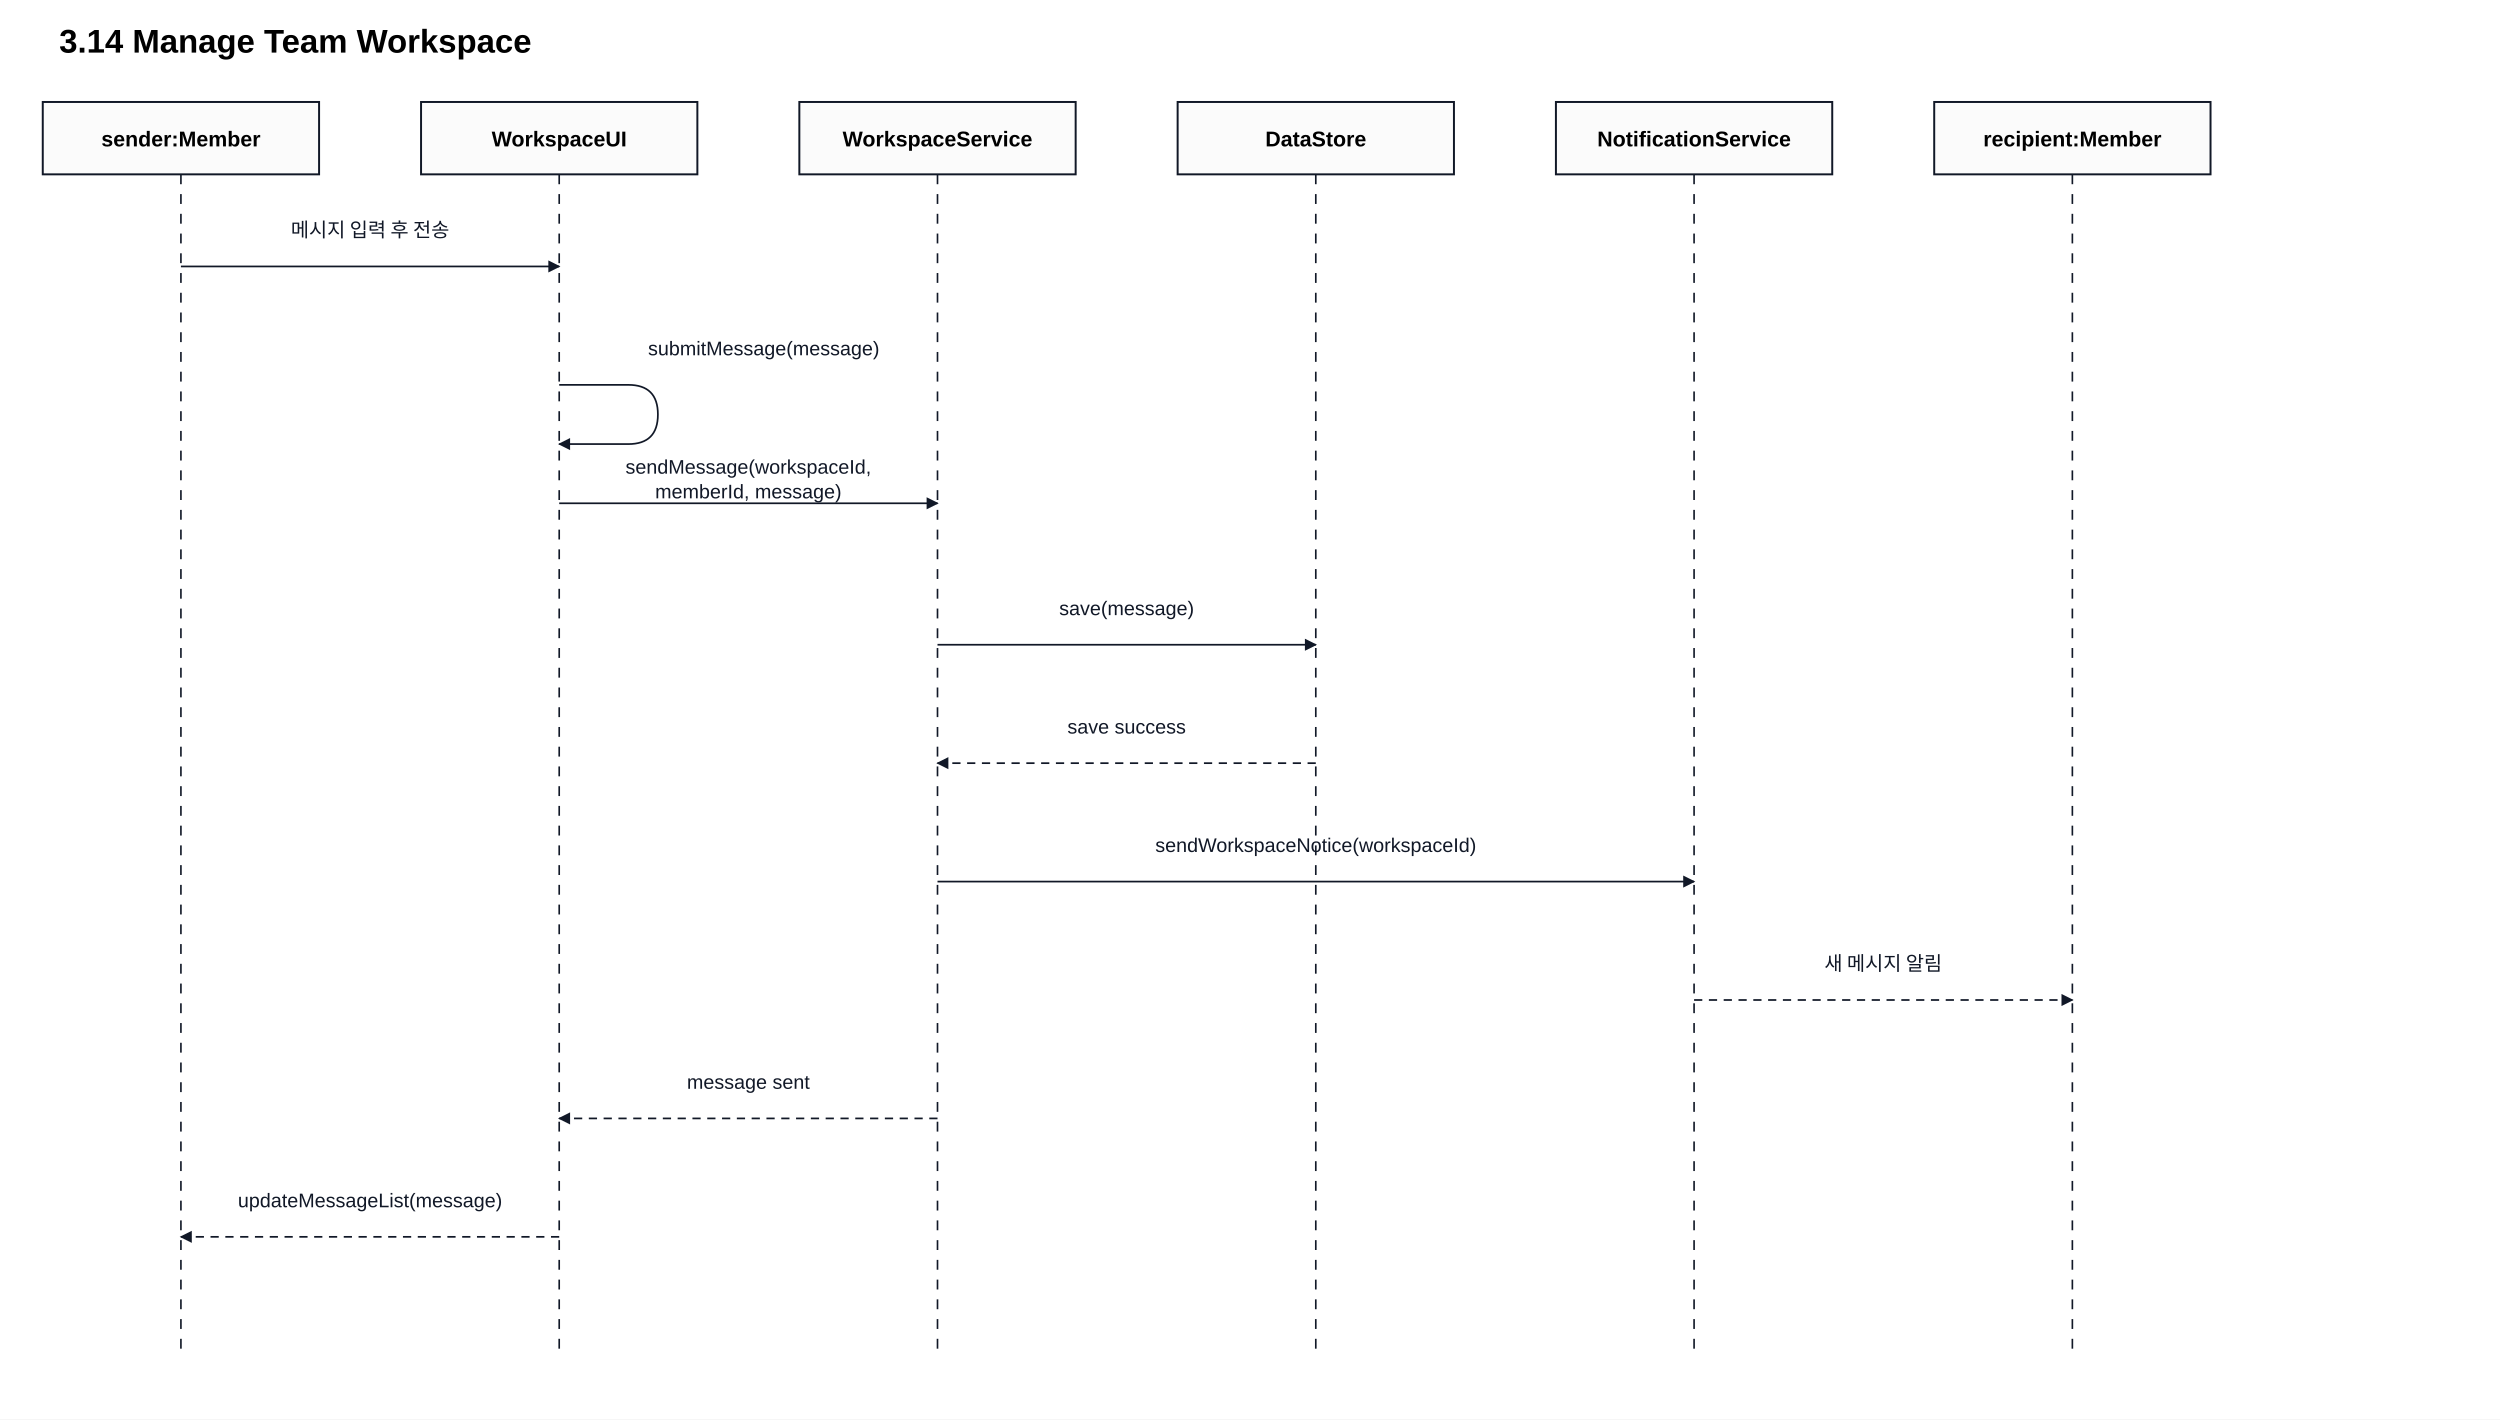
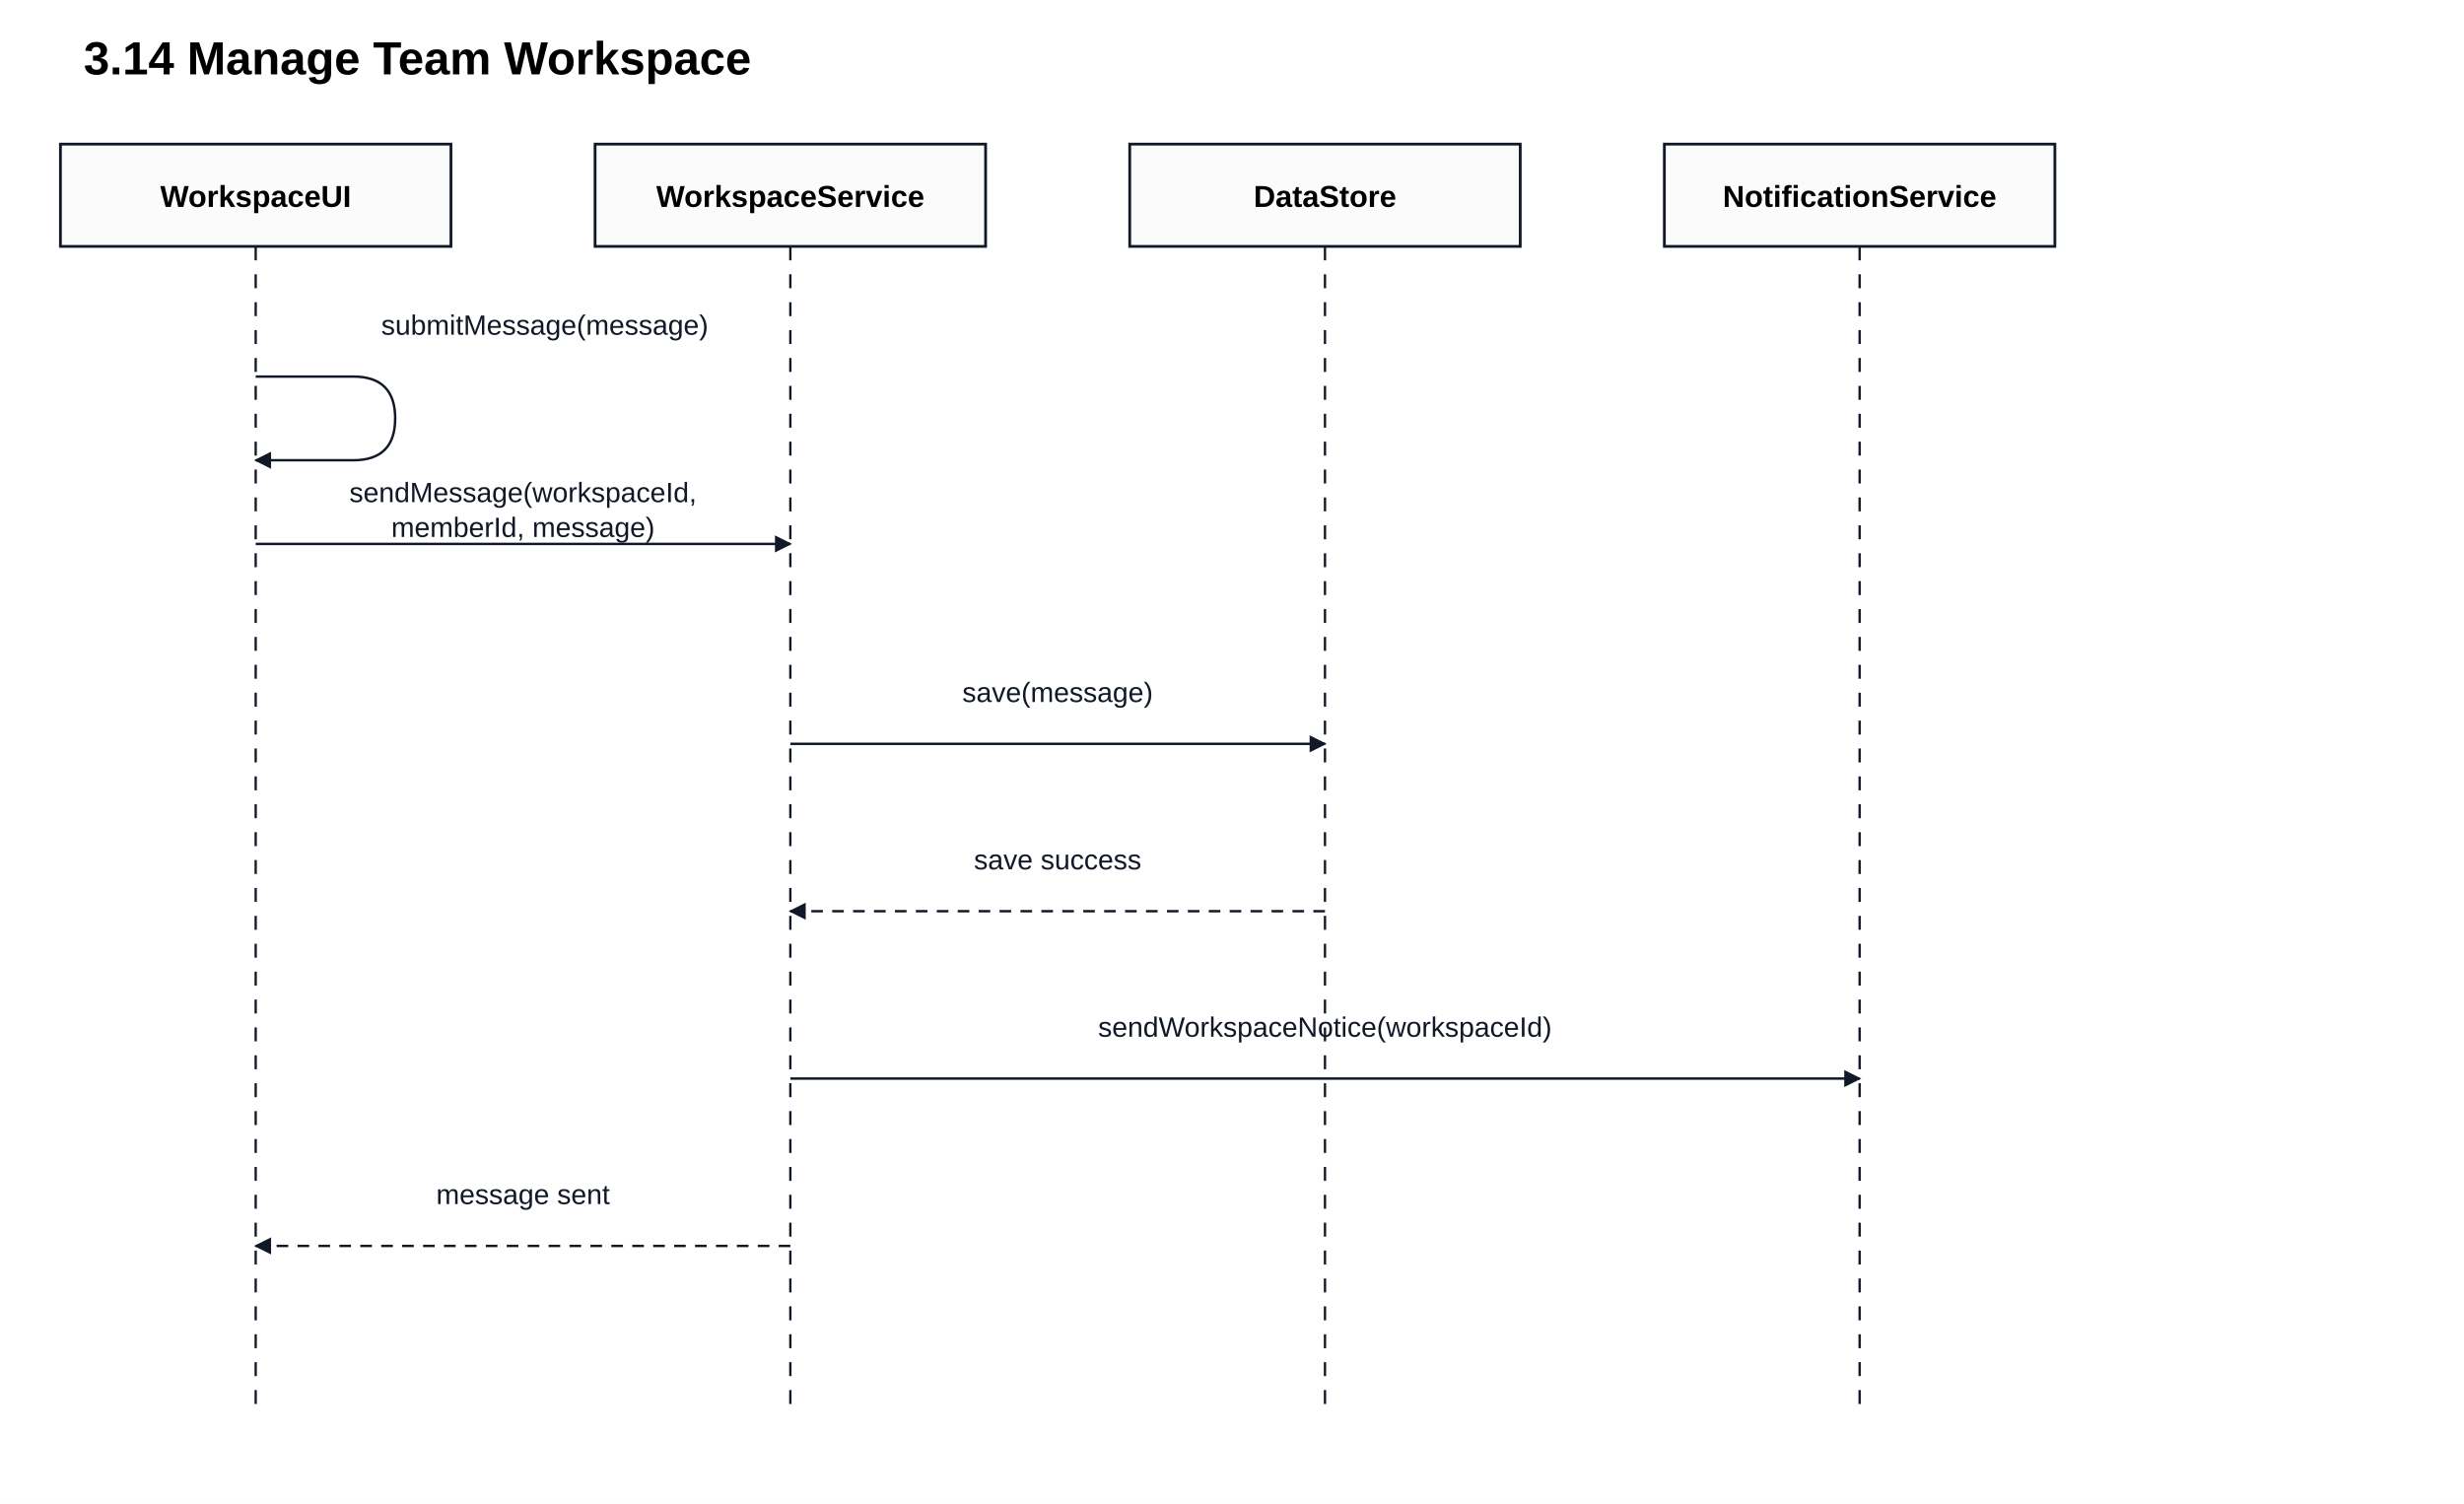
- <svg xmlns="http://www.w3.org/2000/svg" width="1520" height="863" viewBox="0 0 1520 863">
+ <svg xmlns="http://www.w3.org/2000/svg" width="1060" height="647" viewBox="0 0 1060 647">
  <defs>
    <marker id="arrow" viewBox="0 0 10 10" refX="9" refY="5" markerWidth="7" markerHeight="7" orient="auto">
      <path d="M0 0 L10 5 L0 10 z" fill="#111827" />
    </marker>
    <marker id="hollowArrow" viewBox="0 0 10 10" refX="9" refY="5" markerWidth="7" markerHeight="7" orient="auto">
      <path d="M0 0 L10 5 L0 10 z" fill="#fbfbfb" stroke="#111827" />
    </marker>
    <marker id="diamond" viewBox="0 0 16 10" refX="1" refY="5" markerWidth="11" markerHeight="9" orient="auto">
      <path d="M1 5 L8 1 L15 5 L8 9 z" fill="#111827" stroke="#111827" />
    </marker>
  </defs>
  <rect width="100%" height="100%" fill="#ffffff" />
  <text x="36" y="32" font-family="Arial, sans-serif" font-size="20" font-weight="700">3.14 Manage Team Workspace</text>
  <rect x="26" y="62" width="168" height="44" fill="#fbfbfb" stroke="#111827" stroke-width="1.2" />
-   <text x="110" y="89" text-anchor="middle" font-family="Arial, sans-serif" font-size="13" font-weight="700">sender:Member</text>
-   <line x1="110" y1="106" x2="110" y2="823" stroke="#111827" stroke-width="1" stroke-dasharray="6 6" />
+   <text x="110" y="89" text-anchor="middle" font-family="Arial, sans-serif" font-size="13" font-weight="700">WorkspaceUI</text>
+   <line x1="110" y1="106" x2="110" y2="607" stroke="#111827" stroke-width="1" stroke-dasharray="6 6" />
  <rect x="256" y="62" width="168" height="44" fill="#fbfbfb" stroke="#111827" stroke-width="1.2" />
-   <text x="340" y="89" text-anchor="middle" font-family="Arial, sans-serif" font-size="13" font-weight="700">WorkspaceUI</text>
-   <line x1="340" y1="106" x2="340" y2="823" stroke="#111827" stroke-width="1" stroke-dasharray="6 6" />
+   <text x="340" y="89" text-anchor="middle" font-family="Arial, sans-serif" font-size="13" font-weight="700">WorkspaceService</text>
+   <line x1="340" y1="106" x2="340" y2="607" stroke="#111827" stroke-width="1" stroke-dasharray="6 6" />
  <rect x="486" y="62" width="168" height="44" fill="#fbfbfb" stroke="#111827" stroke-width="1.2" />
-   <text x="570" y="89" text-anchor="middle" font-family="Arial, sans-serif" font-size="13" font-weight="700">WorkspaceService</text>
-   <line x1="570" y1="106" x2="570" y2="823" stroke="#111827" stroke-width="1" stroke-dasharray="6 6" />
+   <text x="570" y="89" text-anchor="middle" font-family="Arial, sans-serif" font-size="13" font-weight="700">DataStore</text>
+   <line x1="570" y1="106" x2="570" y2="607" stroke="#111827" stroke-width="1" stroke-dasharray="6 6" />
  <rect x="716" y="62" width="168" height="44" fill="#fbfbfb" stroke="#111827" stroke-width="1.2" />
-   <text x="800" y="89" text-anchor="middle" font-family="Arial, sans-serif" font-size="13" font-weight="700">DataStore</text>
-   <line x1="800" y1="106" x2="800" y2="823" stroke="#111827" stroke-width="1" stroke-dasharray="6 6" />
-   <rect x="946" y="62" width="168" height="44" fill="#fbfbfb" stroke="#111827" stroke-width="1.2" />
-   <text x="1030" y="89" text-anchor="middle" font-family="Arial, sans-serif" font-size="13" font-weight="700">NotificationService</text>
-   <line x1="1030" y1="106" x2="1030" y2="823" stroke="#111827" stroke-width="1" stroke-dasharray="6 6" />
-   <rect x="1176" y="62" width="168" height="44" fill="#fbfbfb" stroke="#111827" stroke-width="1.2" />
-   <text x="1260" y="89" text-anchor="middle" font-family="Arial, sans-serif" font-size="13" font-weight="700">recipient:Member</text>
-   <line x1="1260" y1="106" x2="1260" y2="823" stroke="#111827" stroke-width="1" stroke-dasharray="6 6" />
-   <line x1="110" y1="162" x2="340" y2="162" stroke="#111827" stroke-width="1.05" marker-end="url(#arrow)" />
-   <text x="225" y="144" text-anchor="middle" font-family="Arial, sans-serif" font-size="12" font-weight="400" fill="#111827">메시지 입력 후 전송</text>
-   <path d="M340 234 h42 q18 0 18 18 q0 18 -18 18 h-42" fill="none" stroke="#111827" stroke-width="1.05" marker-end="url(#arrow)" />
-   <text x="394" y="216" text-anchor="start" font-family="Arial, sans-serif" font-size="12" font-weight="400" fill="#111827">submitMessage(message)</text>
-   <line x1="340" y1="306" x2="570" y2="306" stroke="#111827" stroke-width="1.05" marker-end="url(#arrow)" />
-   <text x="455" y="288" text-anchor="middle" font-family="Arial, sans-serif" font-size="12" font-weight="400" fill="#111827">sendMessage(workspaceId,</text>
-   <text x="455" y="303" text-anchor="middle" font-family="Arial, sans-serif" font-size="12" font-weight="400" fill="#111827">memberId, message)</text>
-   <line x1="570" y1="392" x2="800" y2="392" stroke="#111827" stroke-width="1.05" marker-end="url(#arrow)" />
-   <text x="685" y="374" text-anchor="middle" font-family="Arial, sans-serif" font-size="12" font-weight="400" fill="#111827">save(message)</text>
-   <line x1="800" y1="464" x2="570" y2="464" stroke="#111827" stroke-width="1.05" marker-end="url(#arrow)" stroke-dasharray="5 4" />
-   <text x="685" y="446" text-anchor="middle" font-family="Arial, sans-serif" font-size="12" font-weight="400" fill="#111827">save success</text>
-   <line x1="570" y1="536" x2="1030" y2="536" stroke="#111827" stroke-width="1.05" marker-end="url(#arrow)" />
-   <text x="800" y="518" text-anchor="middle" font-family="Arial, sans-serif" font-size="12" font-weight="400" fill="#111827">sendWorkspaceNotice(workspaceId)</text>
-   <line x1="1030" y1="608" x2="1260" y2="608" stroke="#111827" stroke-width="1.05" marker-end="url(#arrow)" stroke-dasharray="5 4" />
-   <text x="1145" y="590" text-anchor="middle" font-family="Arial, sans-serif" font-size="12" font-weight="400" fill="#111827">새 메시지 알림</text>
-   <line x1="570" y1="680" x2="340" y2="680" stroke="#111827" stroke-width="1.05" marker-end="url(#arrow)" stroke-dasharray="5 4" />
-   <text x="455" y="662" text-anchor="middle" font-family="Arial, sans-serif" font-size="12" font-weight="400" fill="#111827">message sent</text>
-   <line x1="340" y1="752" x2="110" y2="752" stroke="#111827" stroke-width="1.05" marker-end="url(#arrow)" stroke-dasharray="5 4" />
-   <text x="225" y="734" text-anchor="middle" font-family="Arial, sans-serif" font-size="12" font-weight="400" fill="#111827">updateMessageList(message)</text>
+   <text x="800" y="89" text-anchor="middle" font-family="Arial, sans-serif" font-size="13" font-weight="700">NotificationService</text>
+   <line x1="800" y1="106" x2="800" y2="607" stroke="#111827" stroke-width="1" stroke-dasharray="6 6" />
+   <path d="M110 162 h42 q18 0 18 18 q0 18 -18 18 h-42" fill="none" stroke="#111827" stroke-width="1.05" marker-end="url(#arrow)" />
+   <text x="164" y="144" text-anchor="start" font-family="Arial, sans-serif" font-size="12" font-weight="400" fill="#111827">submitMessage(message)</text>
+   <line x1="110" y1="234" x2="340" y2="234" stroke="#111827" stroke-width="1.05" marker-end="url(#arrow)" />
+   <text x="225" y="216" text-anchor="middle" font-family="Arial, sans-serif" font-size="12" font-weight="400" fill="#111827">sendMessage(workspaceId,</text>
+   <text x="225" y="231" text-anchor="middle" font-family="Arial, sans-serif" font-size="12" font-weight="400" fill="#111827">memberId, message)</text>
+   <line x1="340" y1="320" x2="570" y2="320" stroke="#111827" stroke-width="1.05" marker-end="url(#arrow)" />
+   <text x="455" y="302" text-anchor="middle" font-family="Arial, sans-serif" font-size="12" font-weight="400" fill="#111827">save(message)</text>
+   <line x1="570" y1="392" x2="340" y2="392" stroke="#111827" stroke-width="1.05" marker-end="url(#arrow)" stroke-dasharray="5 4" />
+   <text x="455" y="374" text-anchor="middle" font-family="Arial, sans-serif" font-size="12" font-weight="400" fill="#111827">save success</text>
+   <line x1="340" y1="464" x2="800" y2="464" stroke="#111827" stroke-width="1.05" marker-end="url(#arrow)" />
+   <text x="570" y="446" text-anchor="middle" font-family="Arial, sans-serif" font-size="12" font-weight="400" fill="#111827">sendWorkspaceNotice(workspaceId)</text>
+   <line x1="340" y1="536" x2="110" y2="536" stroke="#111827" stroke-width="1.05" marker-end="url(#arrow)" stroke-dasharray="5 4" />
+   <text x="225" y="518" text-anchor="middle" font-family="Arial, sans-serif" font-size="12" font-weight="400" fill="#111827">message sent</text>
</svg>
